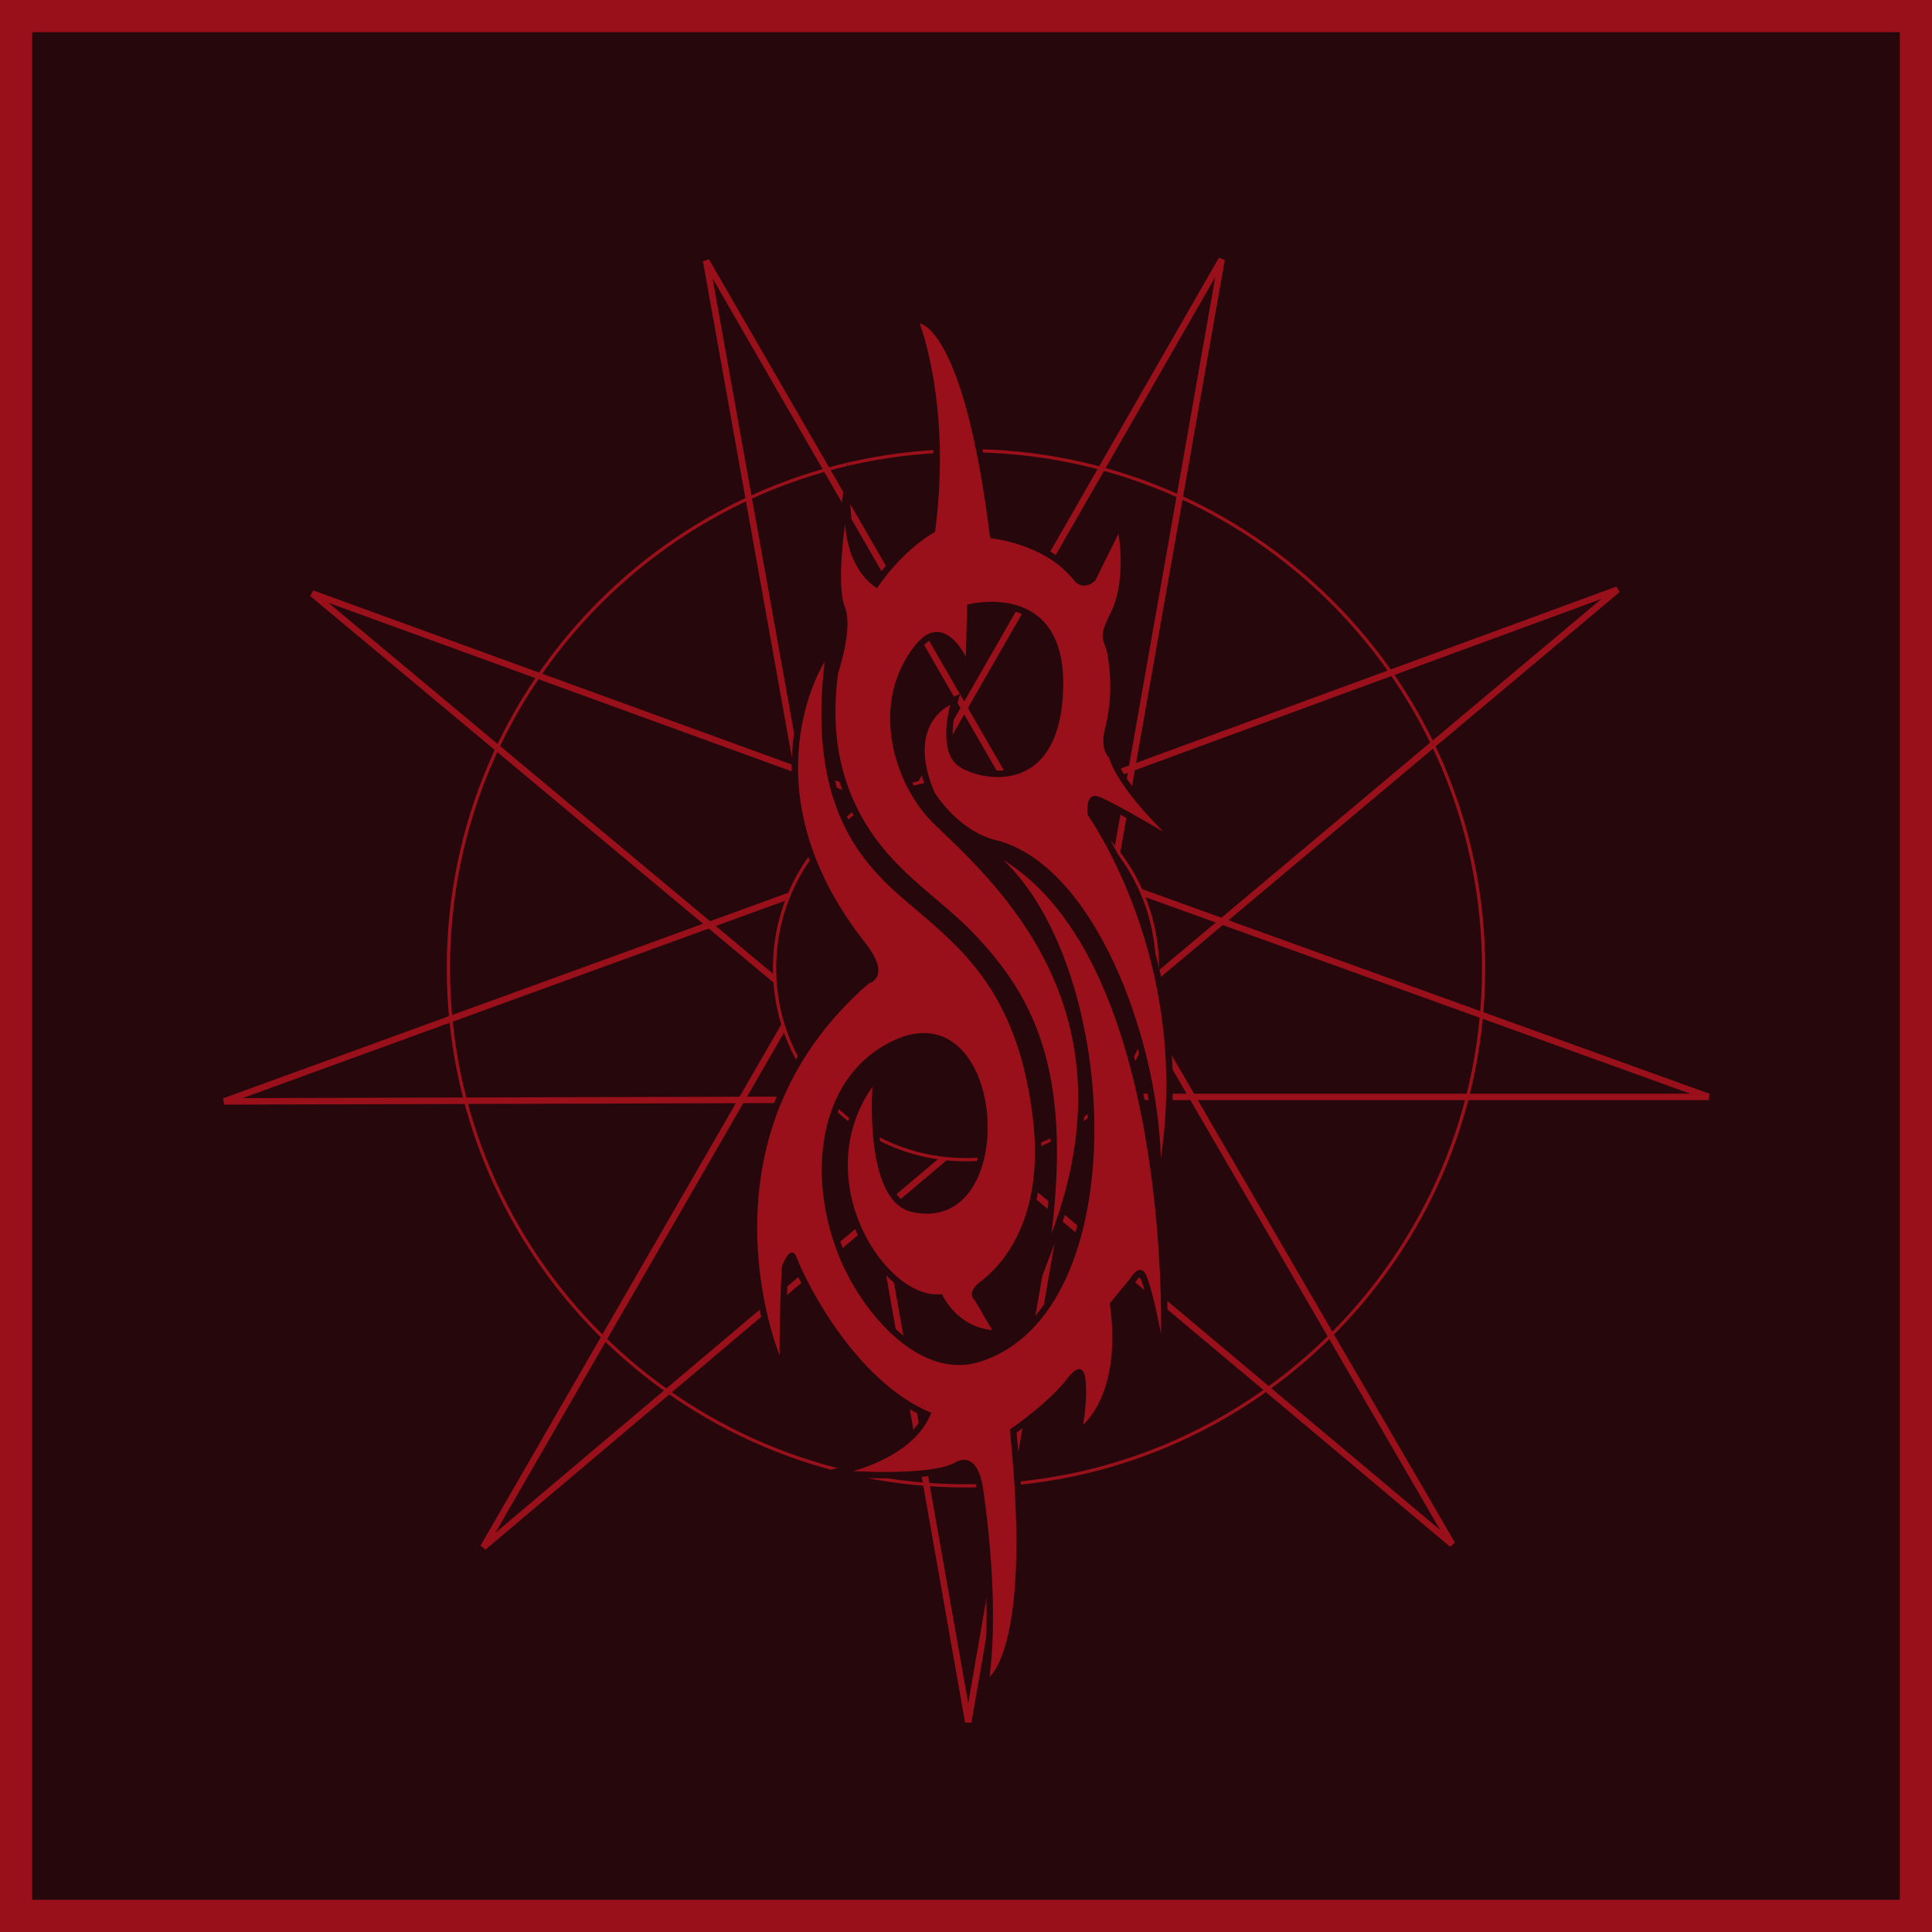
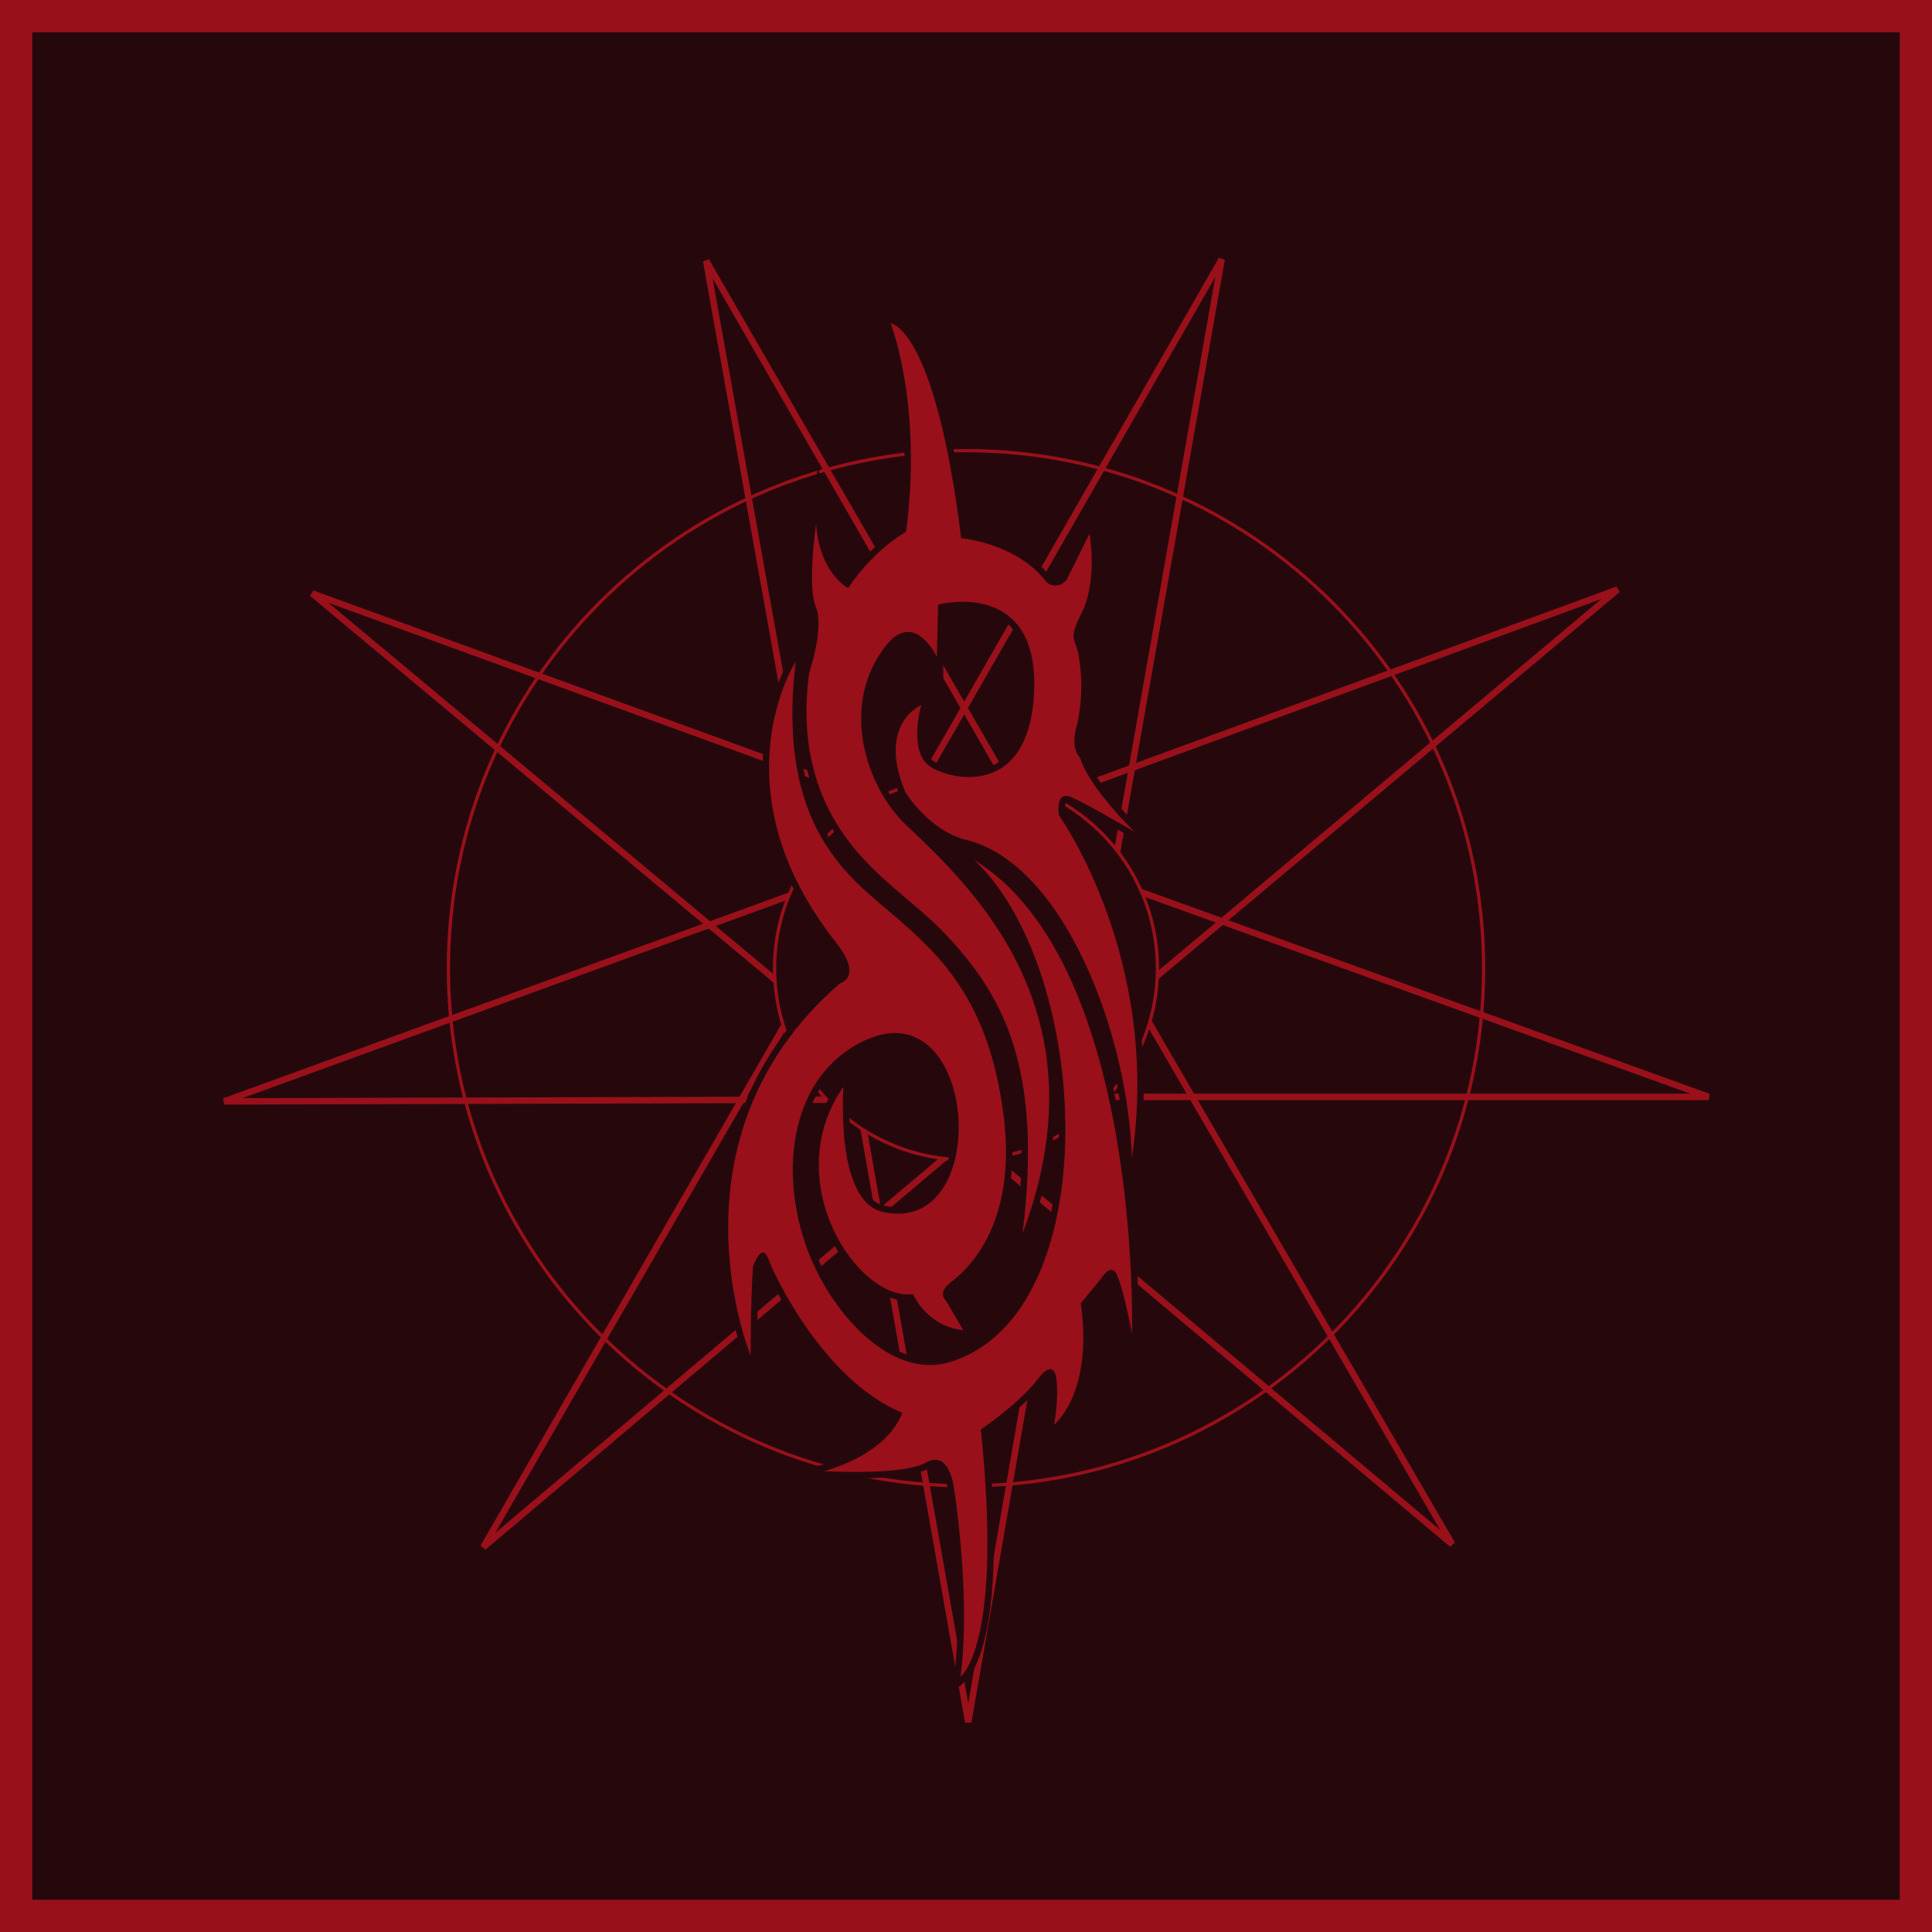
<svg xmlns="http://www.w3.org/2000/svg" viewBox="0 0 1200 1200" width="1200" height="1200">
  <path fill="#26080c" stroke="#99101a" stroke-width="20" d="M10 10h1180v1180H10V10z" />
  <circle cx="600" cy="601.4" r="321.5" fill="#26080c" stroke="#99101a" stroke-width="2" />
  <g fill="none" stroke="#99101a" stroke-width="4">
    <path d="M668.7 681.3h392.6L690.6 547.6M533.2 683l68.2 386.6 67.3-388.3M508.1 549.9 139.2 684.1l394-1.1M634.8 502 438.6 162l69.5 387.9" />
    <path d="m704 618.5 300.7-252.3L634.8 502M601.3 706.8 902 959.2 704 618.5M496.4 621 300.2 961l301.1-254.2M562.7 502.8 193.9 368.6 496.4 621" />
    <path d="m690.6 547.6 68.2-386.5-196.1 341.7" />
  </g>
  <circle cx="600" cy="601.4" r="118.9" fill="#26080c" stroke="#99101a" stroke-width="2" />
-   <path fill="#99101a" fill-rule="evenodd" stroke="#26080c" stroke-miterlimit="10" stroke-width="8" paint-order="stroke" d="M599.9 408s-13.7-29.3-31.4-7.3c-29 36.3-13.4 87.5 12.6 112 41.3 39.3 123.8 116.1 72 253.5 13-104.6-12.7-150-50.8-189-15-15-33.1-27.4-48.7-44.5-25.9-28.4-39.7-65.5-33-114.8 0 0 9.6-27.9 4.1-41.1-5.4-13.3.2-51.5.2-51.5 2.1 31 19.9 40 19.9 40s14-22.2 36-35c10.4-79-9.6-129.4-9.6-129.4s27.5 1.8 43.8 133.4c0 0 34.3 2.9 52.6 26.8 0 0 5.2 6.3 12.7-.5l14.4-29.1s5 27-4 47.4c-9.2 17.9-5.4 17-3.1 26.3a110 110 0 0 1-.7 45.2c-4.5 15 2 20.3 2 20.3 5.6 18.8 33.8 46 33.8 46s-27.8-16.5-38.7-21.3c-11-5.2-8.3 11-8.3 11s64 89.1 45.3 213c-2-76.2-42-182.5-102.4-197.6-23.7-5.7-38.2-29.7-38.2-29.7-18-42.5 9.8-54.2 9.8-54.2s-8.7 30 6.4 38.8c14.7 8.8 62.2 17.5 63.8-49.8 1.4-67.7-59.7-51.4-59.7-51.4l-.8 32.4Zm16.4 418.2-10.9-18.6s-5.6-4.3 3.1-11.2c8.8-6.5 42-34.2 32.7-104.6-9.1-70-38.8-98-66.8-122.2-28-24.2-74.5-54.7-62.2-158.6 0 0-50.6 78.7 25.3 174.7 16.8 21.5 2.2 25.1 2.2 25.1-111.1 96.4-55.5 231-55.5 231s0-34.5 1.5-55.2c0 0 5.5-16 9.6-4.5 4.1 11.2 34.8 75.4 83.1 95.4-10.2 27-48.6 36.2-48.6 36.2s48.5 3.1 63.4-5.3c14.7-8.1 17.3 15.6 17.3 15.6s10.8 67.2 4.1 117.5c2.4-2.2 26-24.7 12.6-153.6 0 0 24.3-16.4 36.2-32.3 0 0 9-12.4 10.8 1 1.5 13-1.5 28.3-1.5 28.3s24.5-19.1 16.6-75.4l12.6-15.3s6.9-12 10.7-.4c4.2 11.2 8.5 34.6 8.5 34.6s6.4-230-98-294.3c73.1 68.8 82.6 280.7-14.1 311.6-32 10.5-64-19.1-81.9-52.6-26.7-50.2-24.2-122.7 28.3-147 70.6-32.4 80 122.5 10.7 106.6-29.7-6.9-24.2-77.8-24.2-77.8-40.8 58.7 9 133.5 43.2 128.9 0 0 8.4 20 31.2 22.4Z" />
+   <path fill="#99101a" fill-rule="evenodd" stroke="#26080c" stroke-miterlimit="10" stroke-width="8" paint-order="stroke" d="M581.9 408s-13.7-29.3-31.4-7.3c-29 36.3-13.4 87.5 12.6 112 41.3 39.3 123.8 116.1 72 253.5 13-104.6-12.7-150-50.8-189-15-15-33.1-27.4-48.7-44.5-25.9-28.4-39.7-65.5-33-114.8 0 0 9.6-27.9 4.1-41.1-5.4-13.3.2-51.5.2-51.5 2.1 31 19.9 40 19.9 40s14-22.2 36-35c10.4-79-9.6-129.4-9.6-129.4s27.5 1.8 43.8 133.4c0 0 34.3 2.9 52.6 26.8 0 0 5.2 6.3 12.7-.5l14.4-29.1s5 27-4 47.4c-9.2 17.9-5.4 17-3.1 26.3a110 110 0 0 1-.7 45.2c-4.5 15 2 20.3 2 20.3 5.6 18.8 33.8 46 33.8 46s-27.8-16.5-38.7-21.3c-11-5.2-8.3 11-8.3 11s64 89.1 45.3 213c-2-76.2-42-182.5-102.4-197.6-23.7-5.7-38.2-29.7-38.2-29.7-18-42.5 9.8-54.2 9.8-54.2s-8.7 30 6.4 38.8c14.7 8.8 62.2 17.5 63.8-49.8 1.4-67.7-59.7-51.4-59.7-51.4l-.8 32.4Zm16.4 418.2-10.9-18.6s-5.6-4.3 3.1-11.2c8.8-6.5 42-34.2 32.7-104.6-9.1-70-38.8-98-66.8-122.2-28-24.2-74.5-54.7-62.2-158.6 0 0-50.6 78.7 25.3 174.7 16.8 21.5 2.2 25.1 2.2 25.1-111.1 96.4-55.5 231-55.5 231s0-34.5 1.5-55.2c0 0 5.5-16 9.6-4.5 4.1 11.2 34.8 75.4 83.1 95.4-10.2 27-48.6 36.2-48.6 36.2s48.5 3.1 63.4-5.3c14.7-8.1 17.3 15.6 17.3 15.6s10.8 67.2 4.1 117.5c2.4-2.2 26-24.7 12.6-153.6 0 0 24.3-16.4 36.2-32.3 0 0 9-12.4 10.8 1 1.5 13-1.5 28.3-1.5 28.3s24.5-19.1 16.6-75.4l12.6-15.3s6.9-12 10.7-.4c4.2 11.2 8.5 34.6 8.5 34.6s6.4-230-98-294.3c73.1 68.8 82.6 280.7-14.1 311.6-32 10.5-64-19.1-81.9-52.6-26.7-50.2-24.2-122.7 28.3-147 70.6-32.4 80 122.5 10.7 106.6-29.7-6.9-24.2-77.8-24.2-77.8-40.8 58.7 9 133.5 43.2 128.9 0 0 8.4 20 31.2 22.4Z" />
</svg>
